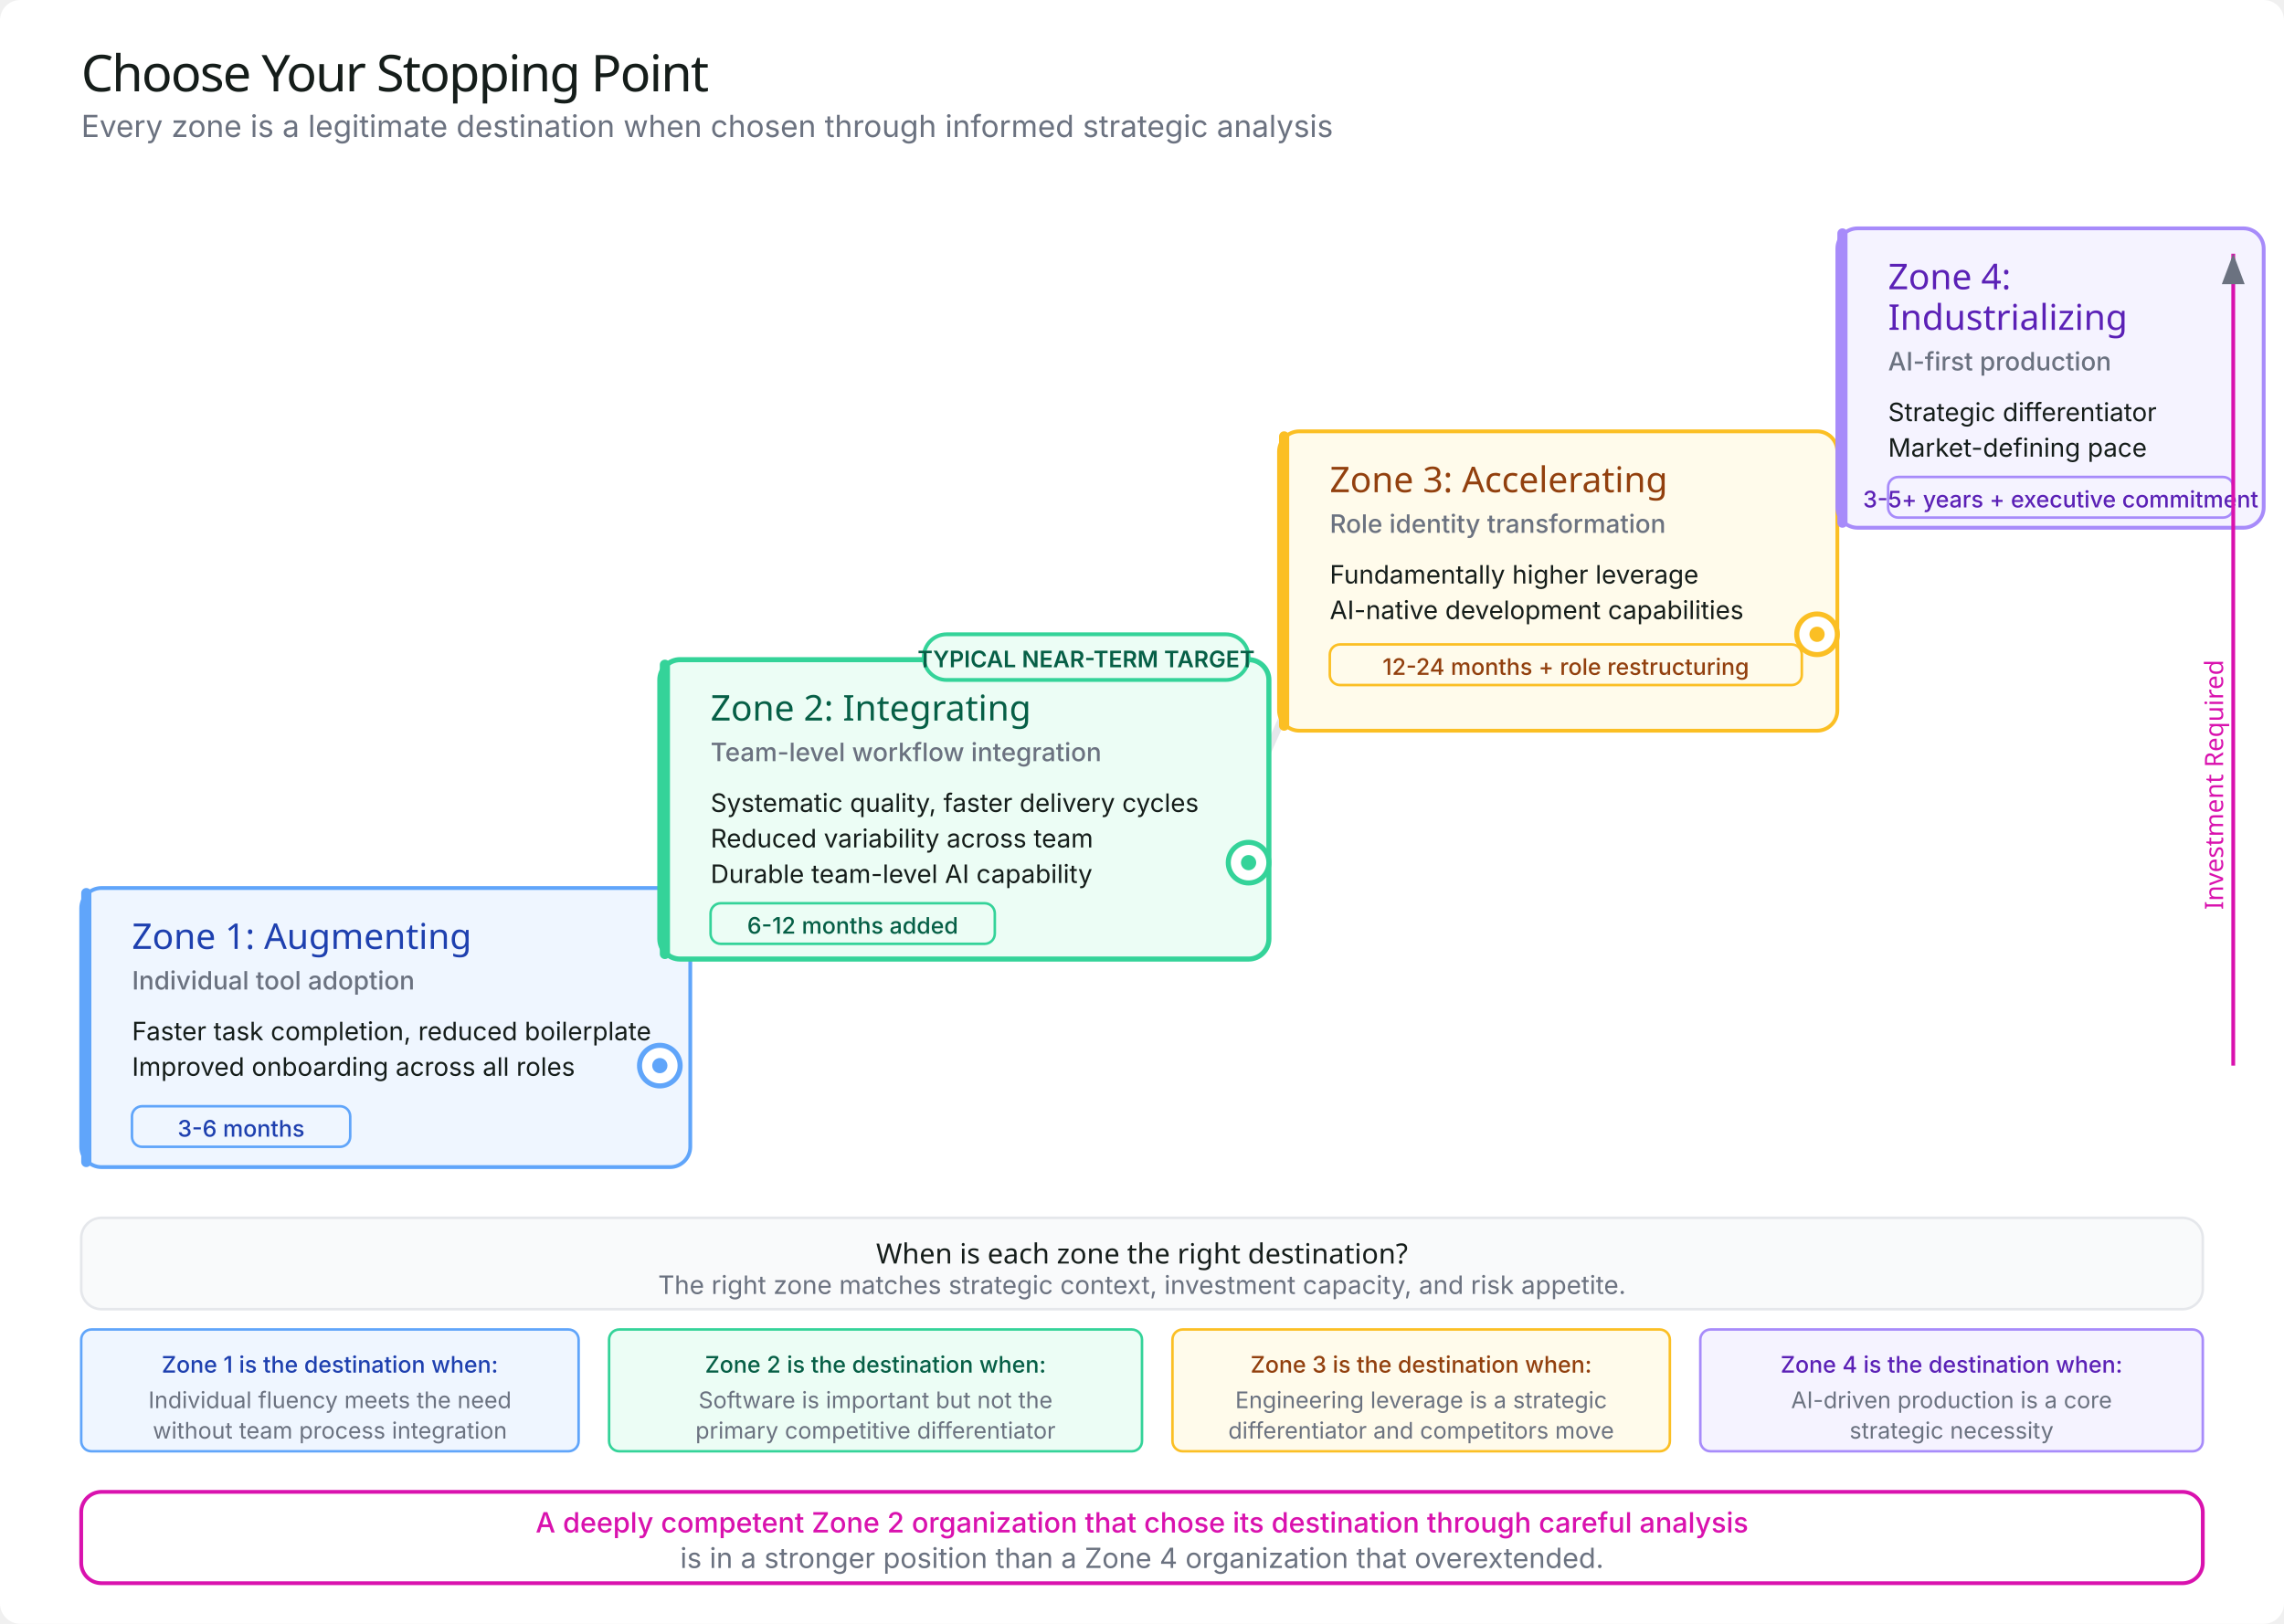
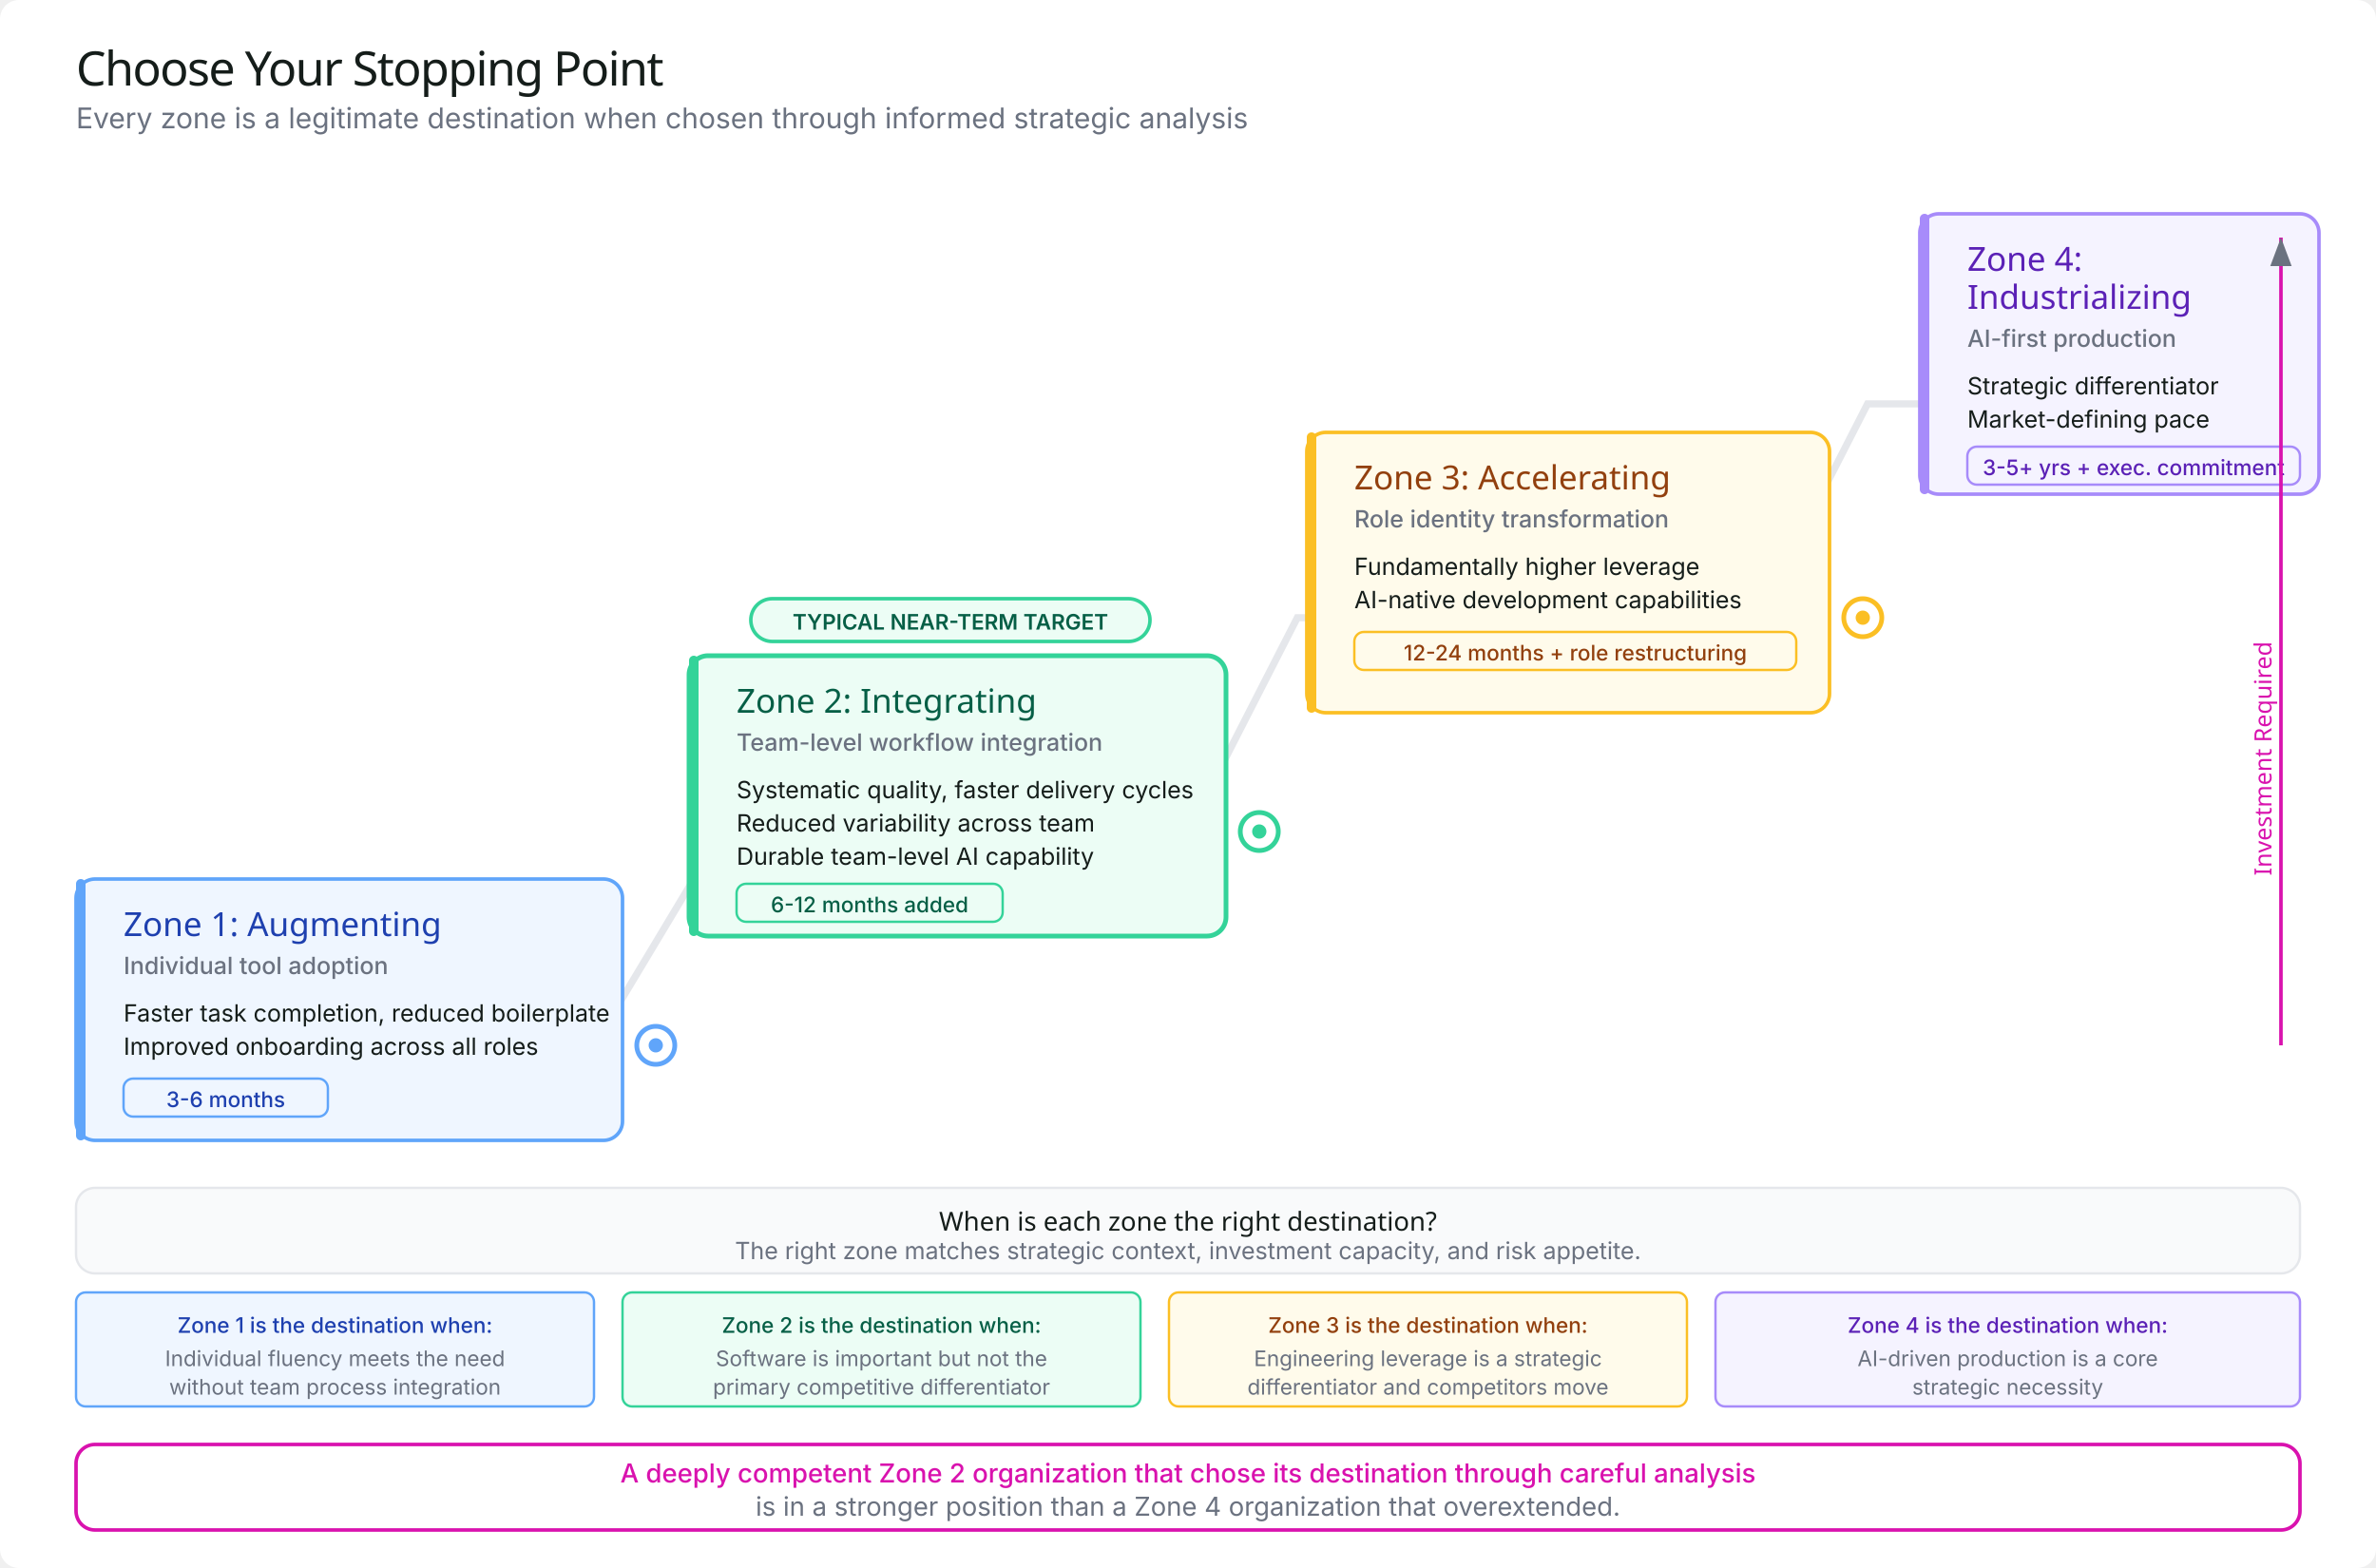
- <svg xmlns="http://www.w3.org/2000/svg" viewBox="0 0 900 640" font-family="'Inter', sans-serif">
+ <svg xmlns="http://www.w3.org/2000/svg" viewBox="0 0 1000 660" font-family="'Inter', sans-serif">
  <defs>
    <marker id="arrow" markerWidth="8" markerHeight="6" refX="8" refY="3" orient="auto">
      <polygon points="0 0, 8 3, 0 6" fill="#6B7280" />
    </marker>
  </defs>
-   <rect width="900" height="640" fill="#fff" rx="8" />
+   <rect width="1000" height="660" fill="#fff" rx="8" />
  <text x="32" y="36" font-family="'DM Sans', sans-serif" font-size="20" font-weight="400" fill="#151D1A" letter-spacing="-0.03em">Choose Your Stopping Point</text>
  <text x="32" y="54" font-size="12" fill="#6B7280">Every zone is a legitimate destination when chosen through informed strategic analysis</text>
-   <path d="M72,420 L240,420 L280,340 L480,340 L520,250 L700,250 L740,170 L868,170" fill="none" stroke="#E5E7EB" stroke-width="3" stroke-linecap="round" />
-   <rect x="32" y="350" width="240" height="110" rx="8" fill="#EFF6FF" stroke="#60A5FA" stroke-width="1.5" />
-   <rect x="32" y="350" width="4" height="110" rx="2" fill="#60A5FA" />
-   <text x="52" y="374" font-family="'DM Sans', sans-serif" font-size="14" font-weight="500" fill="#1E40AF">Zone 1: Augmenting</text>
-   <text x="52" y="390" font-size="10" font-weight="500" fill="#6B7280">Individual tool adoption</text>
-   <text x="52" y="410" font-size="10" fill="#151D1A">Faster task completion, reduced boilerplate</text>
-   <text x="52" y="424" font-size="10" fill="#151D1A">Improved onboarding across all roles</text>
-   <rect x="52" y="436" width="86" height="16" rx="4" fill="#EFF6FF" stroke="#60A5FA" stroke-width="1" />
-   <text x="95" y="448" text-anchor="middle" font-size="9" font-weight="500" fill="#1E40AF">3-6 months</text>
-   <circle cx="260" cy="420" r="8" fill="#fff" stroke="#60A5FA" stroke-width="2" />
-   <circle cx="260" cy="420" r="3" fill="#60A5FA" />
-   <rect x="260" y="260" width="240" height="118" rx="8" fill="#ECFDF5" stroke="#34D399" stroke-width="2" />
-   <rect x="260" y="260" width="4" height="118" rx="2" fill="#34D399" />
-   <rect x="364" y="250" width="128" height="18" rx="9" fill="#ECFDF5" stroke="#34D399" stroke-width="1.5" />
-   <text x="428" y="263" text-anchor="middle" font-size="9" font-weight="600" fill="#065F46">TYPICAL NEAR-TERM TARGET</text>
-   <text x="280" y="284" font-family="'DM Sans', sans-serif" font-size="14" font-weight="500" fill="#065F46">Zone 2: Integrating</text>
-   <text x="280" y="300" font-size="10" font-weight="500" fill="#6B7280">Team-level workflow integration</text>
-   <text x="280" y="320" font-size="10" fill="#151D1A">Systematic quality, faster delivery cycles</text>
-   <text x="280" y="334" font-size="10" fill="#151D1A">Reduced variability across team</text>
-   <text x="280" y="348" font-size="10" fill="#151D1A">Durable team-level AI capability</text>
-   <rect x="280" y="356" width="112" height="16" rx="4" fill="#ECFDF5" stroke="#34D399" stroke-width="1" />
-   <text x="336" y="368" text-anchor="middle" font-size="9" font-weight="500" fill="#065F46">6-12 months added</text>
-   <circle cx="492" cy="340" r="8" fill="#fff" stroke="#34D399" stroke-width="2" />
-   <circle cx="492" cy="340" r="3" fill="#34D399" />
-   <rect x="504" y="170" width="220" height="118" rx="8" fill="#FFFBEB" stroke="#FBBF24" stroke-width="1.5" />
-   <rect x="504" y="170" width="4" height="118" rx="2" fill="#FBBF24" />
-   <text x="524" y="194" font-family="'DM Sans', sans-serif" font-size="14" font-weight="500" fill="#92400E">Zone 3: Accelerating</text>
-   <text x="524" y="210" font-size="10" font-weight="500" fill="#6B7280">Role identity transformation</text>
-   <text x="524" y="230" font-size="10" fill="#151D1A">Fundamentally higher leverage</text>
-   <text x="524" y="244" font-size="10" fill="#151D1A">AI-native development capabilities</text>
-   <rect x="524" y="254" width="186" height="16" rx="4" fill="#FFFBEB" stroke="#FBBF24" stroke-width="1" />
-   <text x="617" y="266" text-anchor="middle" font-size="9" font-weight="500" fill="#92400E">12-24 months + role restructuring</text>
-   <circle cx="716" cy="250" r="8" fill="#fff" stroke="#FBBF24" stroke-width="2" />
-   <circle cx="716" cy="250" r="3" fill="#FBBF24" />
-   <rect x="724" y="90" width="168" height="118" rx="8" fill="#F5F3FF" stroke="#A78BFA" stroke-width="1.5" />
-   <rect x="724" y="90" width="4" height="118" rx="2" fill="#A78BFA" />
-   <text x="744" y="114" font-family="'DM Sans', sans-serif" font-size="14" font-weight="500" fill="#5B21B6">Zone 4:</text>
-   <text x="744" y="130" font-family="'DM Sans', sans-serif" font-size="14" font-weight="500" fill="#5B21B6">Industrializing</text>
-   <text x="744" y="146" font-size="10" font-weight="500" fill="#6B7280">AI-first production</text>
-   <text x="744" y="166" font-size="10" fill="#151D1A">Strategic differentiator</text>
-   <text x="744" y="180" font-size="10" fill="#151D1A">Market-defining pace</text>
-   <rect x="744" y="188" width="136" height="16" rx="4" fill="#F5F3FF" stroke="#A78BFA" stroke-width="1" />
-   <text x="812" y="200" text-anchor="middle" font-size="9" font-weight="500" fill="#5B21B6">3-5+ years + executive commitment</text>
-   <line x1="880" y1="420" x2="880" y2="100" stroke="#D912AE" stroke-width="1.5" marker-end="url(#arrow)" />
-   <text x="876" y="260" text-anchor="end" font-family="'DM Sans', sans-serif" font-size="10" font-weight="500" fill="#D912AE" transform="rotate(-90, 876, 260)">Investment Required</text>
-   <rect x="32" y="480" width="836" height="36" rx="8" fill="#F9FAFB" stroke="#E5E7EB" stroke-width="1" />
-   <text x="450" y="498" text-anchor="middle" font-family="'DM Sans', sans-serif" font-size="11" font-weight="500" fill="#151D1A">
+   <path d="M80,440 L250,440 L304,350 L500,350 L546,260 L740,260 L786,170 L940,170" fill="none" stroke="#E5E7EB" stroke-width="3" stroke-linecap="round" />
+   <rect x="32" y="370" width="230" height="110" rx="8" fill="#EFF6FF" stroke="#60A5FA" stroke-width="1.5" />
+   <rect x="32" y="370" width="4" height="110" rx="2" fill="#60A5FA" />
+   <text x="52" y="394" font-family="'DM Sans', sans-serif" font-size="14" font-weight="500" fill="#1E40AF">Zone 1: Augmenting</text>
+   <text x="52" y="410" font-size="10" font-weight="500" fill="#6B7280">Individual tool adoption</text>
+   <text x="52" y="430" font-size="10" fill="#151D1A">Faster task completion, reduced boilerplate</text>
+   <text x="52" y="444" font-size="10" fill="#151D1A">Improved onboarding across all roles</text>
+   <rect x="52" y="454" width="86" height="16" rx="4" fill="#EFF6FF" stroke="#60A5FA" stroke-width="1" />
+   <text x="95" y="466" text-anchor="middle" font-size="9" font-weight="500" fill="#1E40AF">3-6 months</text>
+   <circle cx="276" cy="440" r="8" fill="#fff" stroke="#60A5FA" stroke-width="2" />
+   <circle cx="276" cy="440" r="3" fill="#60A5FA" />
+   <rect x="290" y="276" width="226" height="118" rx="8" fill="#ECFDF5" stroke="#34D399" stroke-width="2" />
+   <rect x="290" y="276" width="4" height="118" rx="2" fill="#34D399" />
+   <rect x="316" y="252" width="168" height="18" rx="9" fill="#ECFDF5" stroke="#34D399" stroke-width="1.5" />
+   <text x="400" y="265" text-anchor="middle" font-size="9" font-weight="600" fill="#065F46">TYPICAL NEAR-TERM TARGET</text>
+   <text x="310" y="300" font-family="'DM Sans', sans-serif" font-size="14" font-weight="500" fill="#065F46">Zone 2: Integrating</text>
+   <text x="310" y="316" font-size="10" font-weight="500" fill="#6B7280">Team-level workflow integration</text>
+   <text x="310" y="336" font-size="10" fill="#151D1A">Systematic quality, faster delivery cycles</text>
+   <text x="310" y="350" font-size="10" fill="#151D1A">Reduced variability across team</text>
+   <text x="310" y="364" font-size="10" fill="#151D1A">Durable team-level AI capability</text>
+   <rect x="310" y="372" width="112" height="16" rx="4" fill="#ECFDF5" stroke="#34D399" stroke-width="1" />
+   <text x="366" y="384" text-anchor="middle" font-size="9" font-weight="500" fill="#065F46">6-12 months added</text>
+   <circle cx="530" cy="350" r="8" fill="#fff" stroke="#34D399" stroke-width="2" />
+   <circle cx="530" cy="350" r="3" fill="#34D399" />
+   <rect x="550" y="182" width="220" height="118" rx="8" fill="#FFFBEB" stroke="#FBBF24" stroke-width="1.5" />
+   <rect x="550" y="182" width="4" height="118" rx="2" fill="#FBBF24" />
+   <text x="570" y="206" font-family="'DM Sans', sans-serif" font-size="14" font-weight="500" fill="#92400E">Zone 3: Accelerating</text>
+   <text x="570" y="222" font-size="10" font-weight="500" fill="#6B7280">Role identity transformation</text>
+   <text x="570" y="242" font-size="10" fill="#151D1A">Fundamentally higher leverage</text>
+   <text x="570" y="256" font-size="10" fill="#151D1A">AI-native development capabilities</text>
+   <rect x="570" y="266" width="186" height="16" rx="4" fill="#FFFBEB" stroke="#FBBF24" stroke-width="1" />
+   <text x="663" y="278" text-anchor="middle" font-size="9" font-weight="500" fill="#92400E">12-24 months + role restructuring</text>
+   <circle cx="784" cy="260" r="8" fill="#fff" stroke="#FBBF24" stroke-width="2" />
+   <circle cx="784" cy="260" r="3" fill="#FBBF24" />
+   <rect x="808" y="90" width="168" height="118" rx="8" fill="#F5F3FF" stroke="#A78BFA" stroke-width="1.5" />
+   <rect x="808" y="90" width="4" height="118" rx="2" fill="#A78BFA" />
+   <text x="828" y="114" font-family="'DM Sans', sans-serif" font-size="14" font-weight="500" fill="#5B21B6">Zone 4:</text>
+   <text x="828" y="130" font-family="'DM Sans', sans-serif" font-size="14" font-weight="500" fill="#5B21B6">Industrializing</text>
+   <text x="828" y="146" font-size="10" font-weight="500" fill="#6B7280">AI-first production</text>
+   <text x="828" y="166" font-size="10" fill="#151D1A">Strategic differentiator</text>
+   <text x="828" y="180" font-size="10" fill="#151D1A">Market-defining pace</text>
+   <rect x="828" y="188" width="140" height="16" rx="4" fill="#F5F3FF" stroke="#A78BFA" stroke-width="1" />
+   <text x="898" y="200" text-anchor="middle" font-size="9" font-weight="500" fill="#5B21B6">3-5+ yrs + exec. commitment</text>
+   <line x1="960" y1="440" x2="960" y2="100" stroke="#D912AE" stroke-width="1.5" marker-end="url(#arrow)" />
+   <text x="956" y="270" text-anchor="end" font-family="'DM Sans', sans-serif" font-size="10" font-weight="500" fill="#D912AE" transform="rotate(-90, 956, 270)">Investment Required</text>
+   <rect x="32" y="500" width="936" height="36" rx="8" fill="#F9FAFB" stroke="#E5E7EB" stroke-width="1" />
+   <text x="500" y="518" text-anchor="middle" font-family="'DM Sans', sans-serif" font-size="11" font-weight="500" fill="#151D1A">
    When is each zone the right destination?</text>
-   <text x="450" y="510" text-anchor="middle" font-size="10" fill="#6B7280">The right zone matches strategic context, investment capacity, and risk appetite.</text>
-   <rect x="32" y="524" width="196" height="48" rx="4" fill="#EFF6FF" stroke="#60A5FA" stroke-width="1" />
-   <text x="130" y="541" text-anchor="middle" font-size="9" font-weight="500" fill="#1E40AF">Zone 1 is the destination when:</text>
-   <text x="130" y="555" text-anchor="middle" font-size="9" fill="#6B7280">Individual fluency meets the need</text>
-   <text x="130" y="567" text-anchor="middle" font-size="9" fill="#6B7280">without team process integration</text>
-   <rect x="240" y="524" width="210" height="48" rx="4" fill="#ECFDF5" stroke="#34D399" stroke-width="1" />
-   <text x="345" y="541" text-anchor="middle" font-size="9" font-weight="500" fill="#065F46">Zone 2 is the destination when:</text>
-   <text x="345" y="555" text-anchor="middle" font-size="9" fill="#6B7280">Software is important but not the</text>
-   <text x="345" y="567" text-anchor="middle" font-size="9" fill="#6B7280">primary competitive differentiator</text>
-   <rect x="462" y="524" width="196" height="48" rx="4" fill="#FFFBEB" stroke="#FBBF24" stroke-width="1" />
-   <text x="560" y="541" text-anchor="middle" font-size="9" font-weight="500" fill="#92400E">Zone 3 is the destination when:</text>
-   <text x="560" y="555" text-anchor="middle" font-size="9" fill="#6B7280">Engineering leverage is a strategic</text>
-   <text x="560" y="567" text-anchor="middle" font-size="9" fill="#6B7280">differentiator and competitors move</text>
-   <rect x="670" y="524" width="198" height="48" rx="4" fill="#F5F3FF" stroke="#A78BFA" stroke-width="1" />
-   <text x="769" y="541" text-anchor="middle" font-size="9" font-weight="500" fill="#5B21B6">Zone 4 is the destination when:</text>
-   <text x="769" y="555" text-anchor="middle" font-size="9" fill="#6B7280">AI-driven production is a core</text>
-   <text x="769" y="567" text-anchor="middle" font-size="9" fill="#6B7280">strategic necessity</text>
-   <rect x="32" y="588" width="836" height="36" rx="8" fill="#fff" stroke="#D912AE" stroke-width="1.5" />
-   <text x="450" y="604" text-anchor="middle" font-size="11" fill="#D912AE" font-weight="500">A deeply competent Zone 2 organization that chose its destination through careful analysis</text>
-   <text x="450" y="618" text-anchor="middle" font-size="11" fill="#6B7280">is in a stronger position than a Zone 4 organization that overextended.</text>
+   <text x="500" y="530" text-anchor="middle" font-size="10" fill="#6B7280">The right zone matches strategic context, investment capacity, and risk appetite.</text>
+   <rect x="32" y="544" width="218" height="48" rx="4" fill="#EFF6FF" stroke="#60A5FA" stroke-width="1" />
+   <text x="141" y="561" text-anchor="middle" font-size="9" font-weight="500" fill="#1E40AF">Zone 1 is the destination when:</text>
+   <text x="141" y="575" text-anchor="middle" font-size="9" fill="#6B7280">Individual fluency meets the need</text>
+   <text x="141" y="587" text-anchor="middle" font-size="9" fill="#6B7280">without team process integration</text>
+   <rect x="262" y="544" width="218" height="48" rx="4" fill="#ECFDF5" stroke="#34D399" stroke-width="1" />
+   <text x="371" y="561" text-anchor="middle" font-size="9" font-weight="500" fill="#065F46">Zone 2 is the destination when:</text>
+   <text x="371" y="575" text-anchor="middle" font-size="9" fill="#6B7280">Software is important but not the</text>
+   <text x="371" y="587" text-anchor="middle" font-size="9" fill="#6B7280">primary competitive differentiator</text>
+   <rect x="492" y="544" width="218" height="48" rx="4" fill="#FFFBEB" stroke="#FBBF24" stroke-width="1" />
+   <text x="601" y="561" text-anchor="middle" font-size="9" font-weight="500" fill="#92400E">Zone 3 is the destination when:</text>
+   <text x="601" y="575" text-anchor="middle" font-size="9" fill="#6B7280">Engineering leverage is a strategic</text>
+   <text x="601" y="587" text-anchor="middle" font-size="9" fill="#6B7280">differentiator and competitors move</text>
+   <rect x="722" y="544" width="246" height="48" rx="4" fill="#F5F3FF" stroke="#A78BFA" stroke-width="1" />
+   <text x="845" y="561" text-anchor="middle" font-size="9" font-weight="500" fill="#5B21B6">Zone 4 is the destination when:</text>
+   <text x="845" y="575" text-anchor="middle" font-size="9" fill="#6B7280">AI-driven production is a core</text>
+   <text x="845" y="587" text-anchor="middle" font-size="9" fill="#6B7280">strategic necessity</text>
+   <rect x="32" y="608" width="936" height="36" rx="8" fill="#fff" stroke="#D912AE" stroke-width="1.5" />
+   <text x="500" y="624" text-anchor="middle" font-size="11" fill="#D912AE" font-weight="500">A deeply competent Zone 2 organization that chose its destination through careful analysis</text>
+   <text x="500" y="638" text-anchor="middle" font-size="11" fill="#6B7280">is in a stronger position than a Zone 4 organization that overextended.</text>
</svg>
